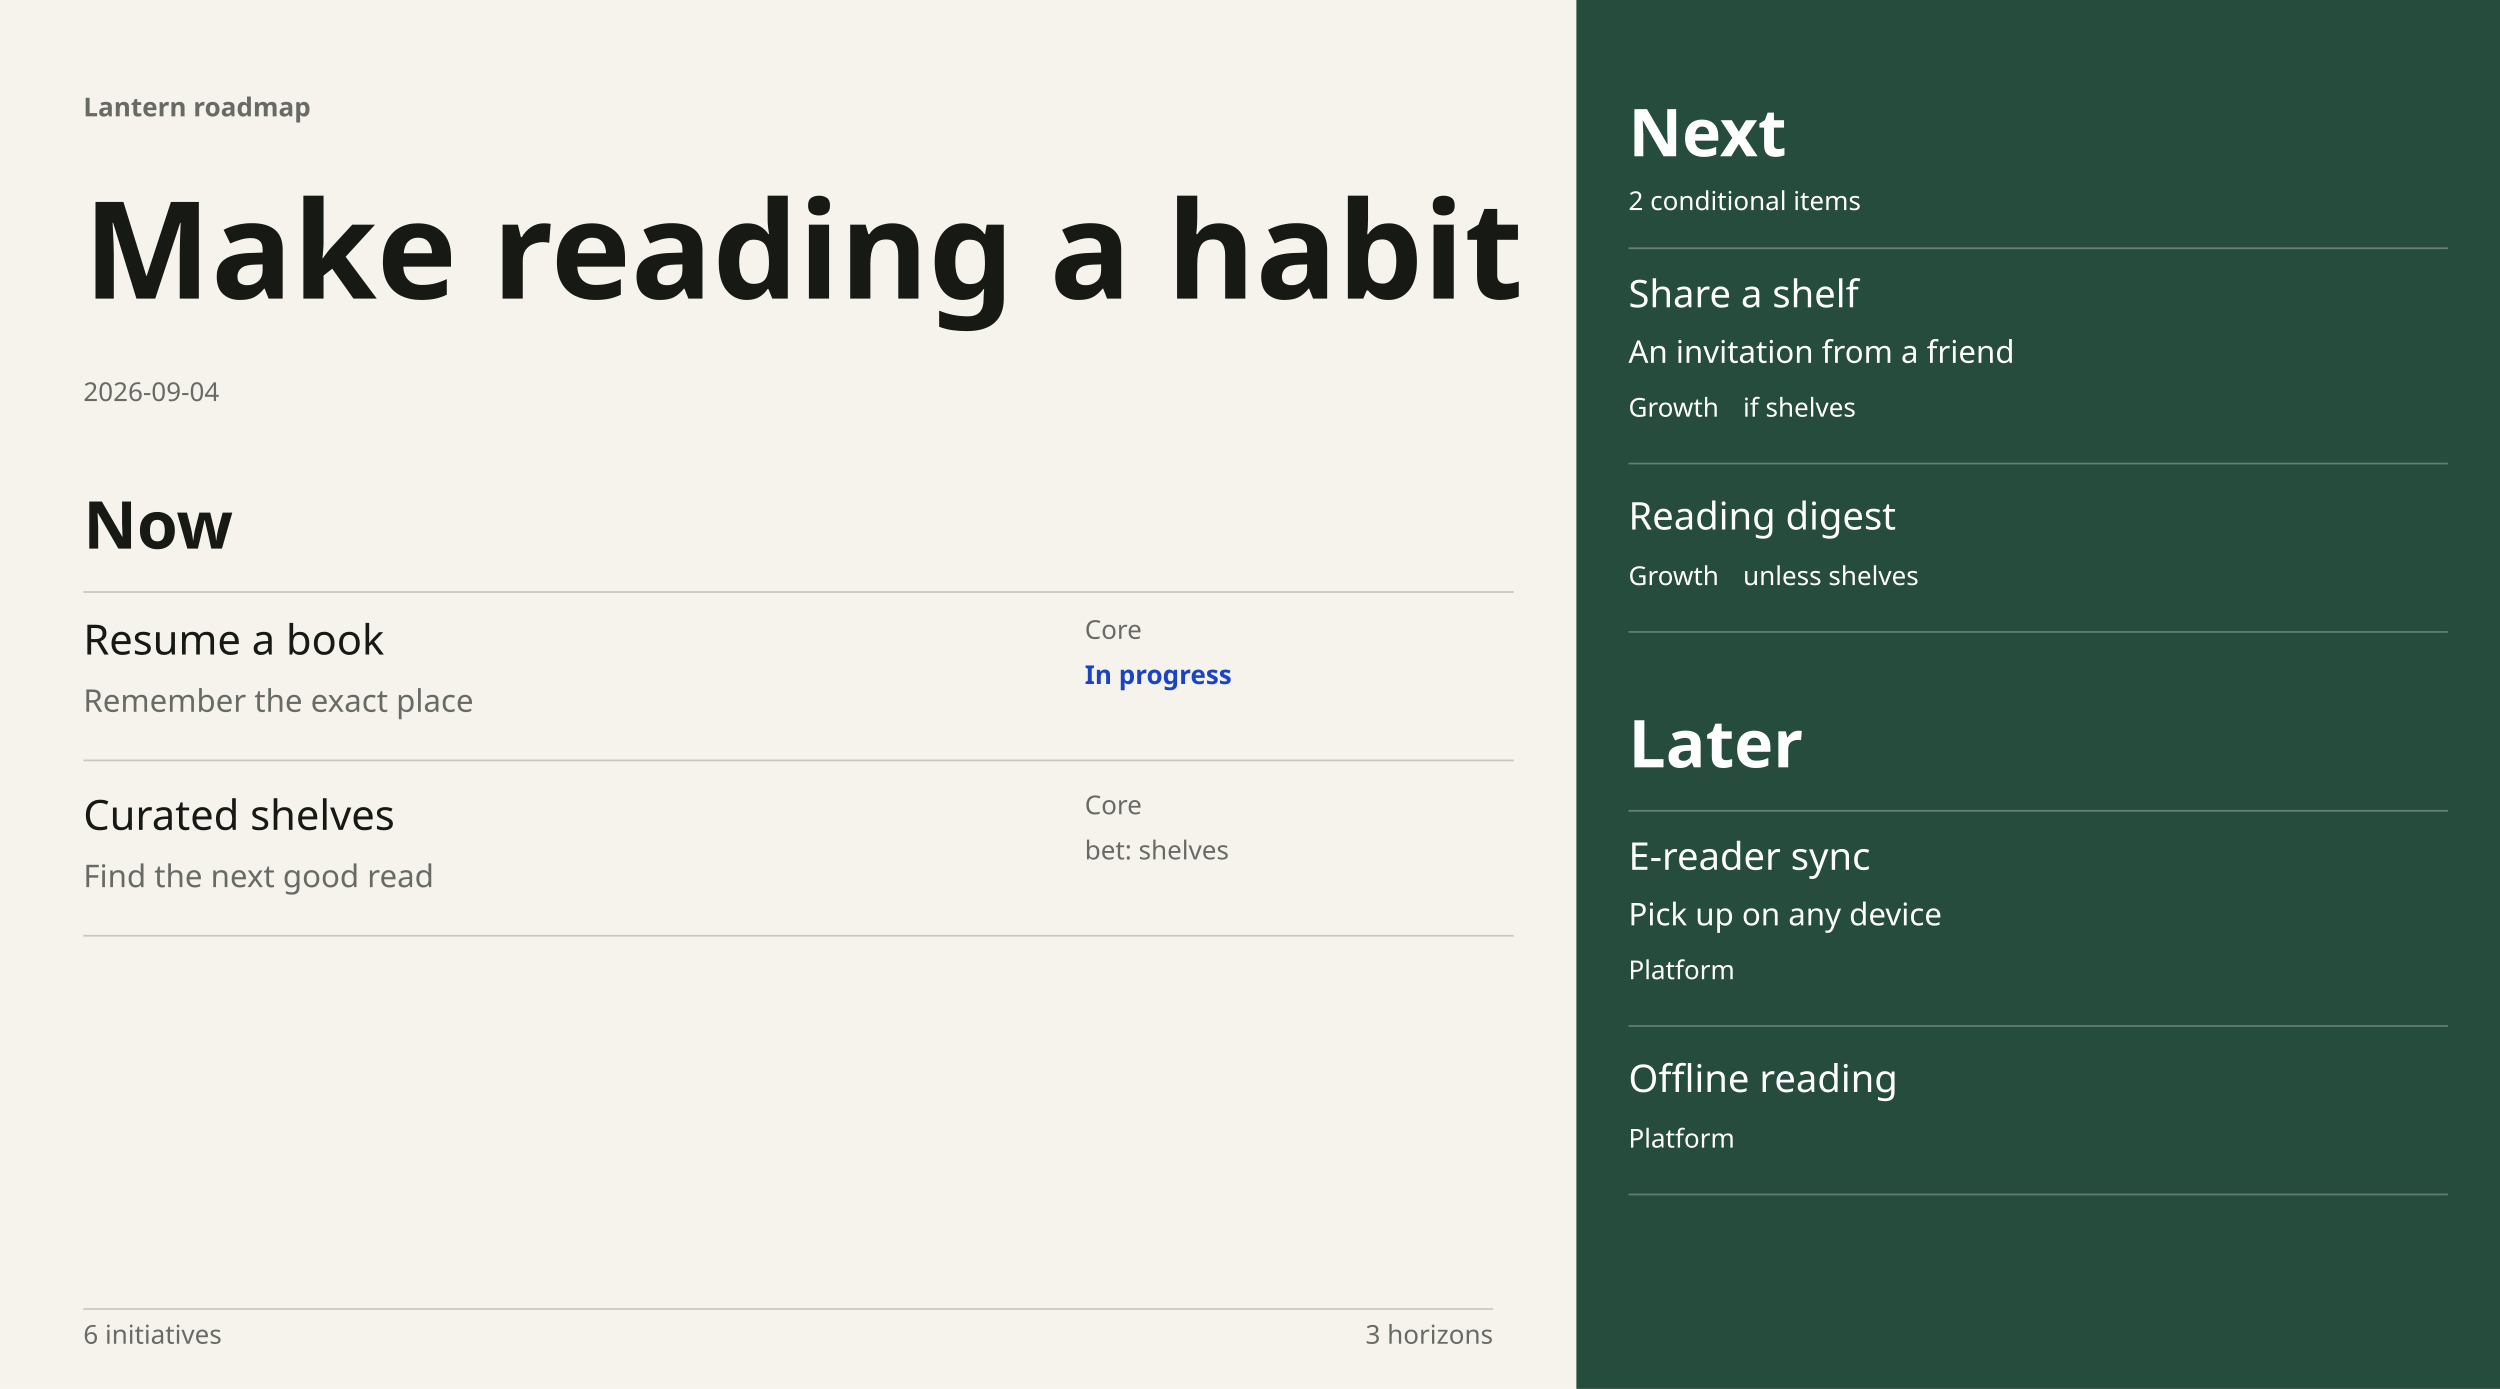
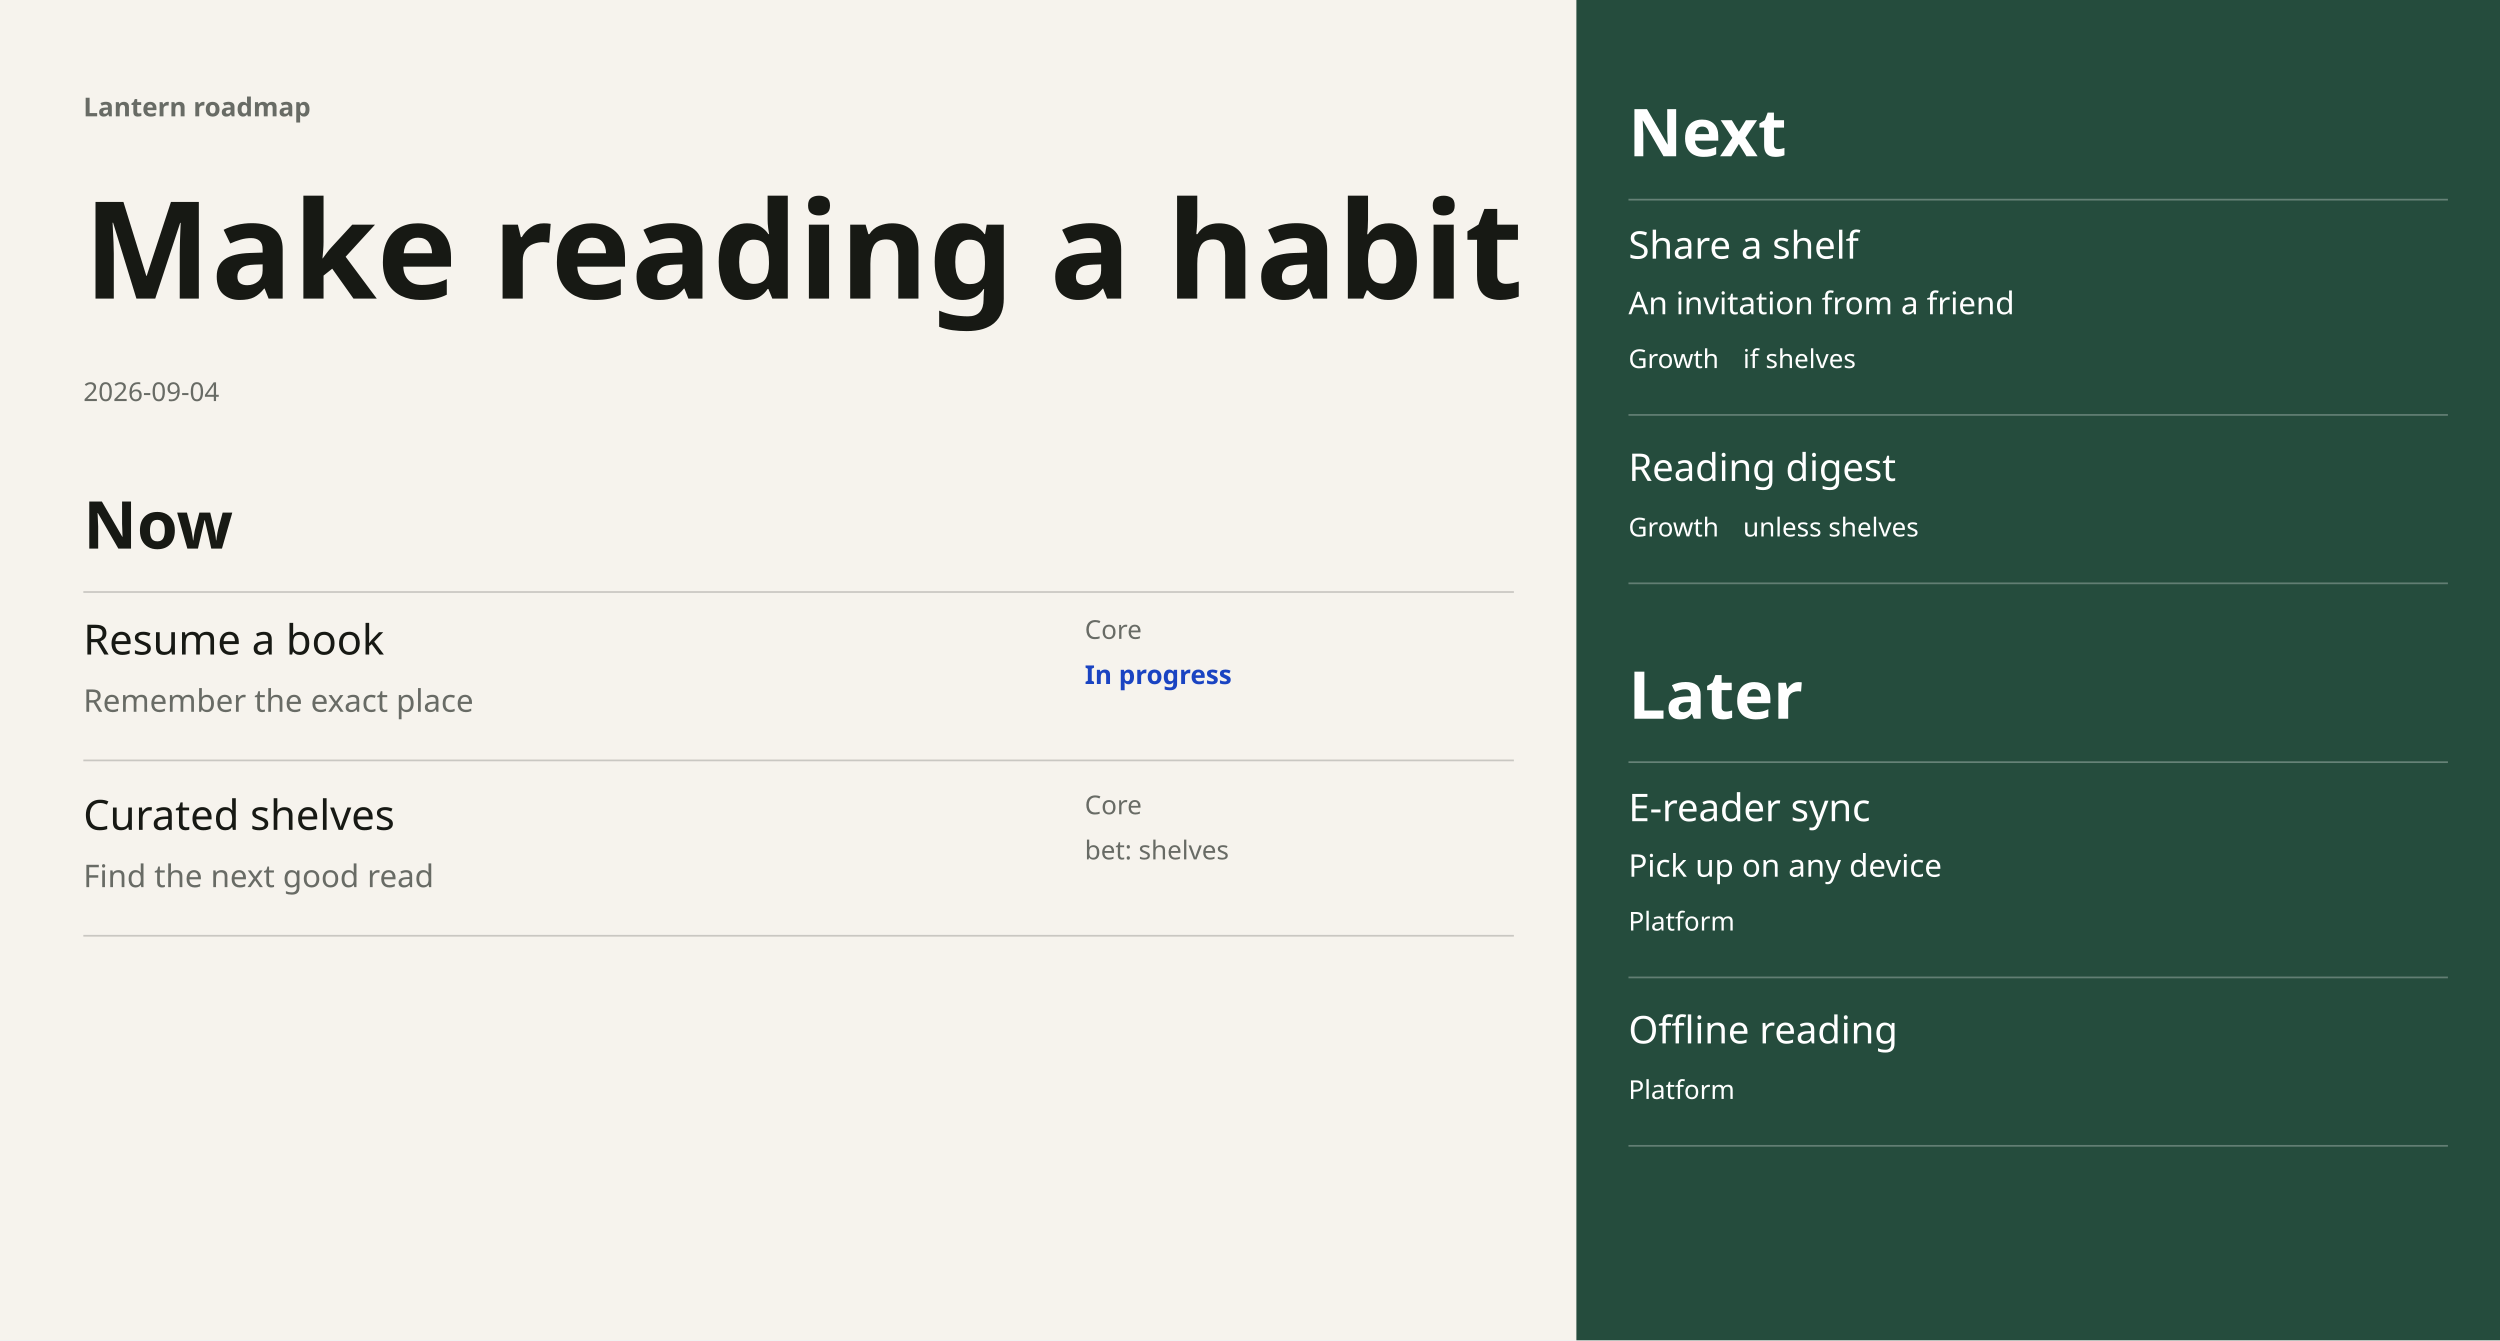
- <svg xmlns="http://www.w3.org/2000/svg" width="1440" height="800" viewBox="0 0 1440 800" font-family="DM Sans" data-chapter-layout="focus" data-min-readable-scale="0.7" data-focus-layout="wide">
-   <rect x="0" y="0" width="1440" height="800" fill="#F6F3ED" />
-   <rect x="908" y="0" width="532" height="800" fill="#254C3D" />
+ <svg xmlns="http://www.w3.org/2000/svg" width="1440" height="772" viewBox="0 0 1440 772" font-family="DM Sans" data-chapter-layout="focus" data-min-readable-scale="0.7" data-focus-layout="wide">
+   <rect x="0" y="0" width="1440" height="772" fill="#F6F3ED" />
+   <rect x="908" y="0" width="532" height="772" fill="#254C3D" />
  <text x="48" y="67" font-family="DM Sans" font-size="15" font-weight="600" fill="#686B65">Lantern roadmap</text>
  <text x="48" y="172" font-family="DM Sans" font-size="78" font-weight="700" fill="#171914">Make reading a habit</text>
  <text x="48" y="231" font-family="DM Sans" font-size="15" font-weight="400" fill="#686B65">2026-09-04</text>
  <text x="48" y="316" font-family="DM Sans" font-size="38" font-weight="700" fill="#171914">Now</text>
  <line x1="48" y1="341" x2="872" y2="341" stroke="#c9c7c2" stroke-width="1" />
  <text x="938" y="90" font-family="DM Sans" font-size="38" font-weight="700" fill="#ffffff">Next</text>
-   <text x="938" y="121" font-family="DM Sans" font-size="15" font-weight="400" fill="#ffffff">2 conditional items</text>
-   <line x1="938" y1="143" x2="1410" y2="143" stroke="#668277" stroke-width="1" />
-   <text x="938" y="442" font-family="DM Sans" font-size="38" font-weight="700" fill="#ffffff">Later</text>
-   <line x1="938" y1="467" x2="1410" y2="467" stroke="#668277" stroke-width="1" />
+   <line x1="938" y1="115" x2="1410" y2="115" stroke="#668277" stroke-width="1" />
+   <text x="938" y="414" font-family="DM Sans" font-size="38" font-weight="700" fill="#ffffff">Later</text>
+   <line x1="938" y1="439" x2="1410" y2="439" stroke="#668277" stroke-width="1" />
  <g data-key="resume a book" data-item-title="Resume a book" data-world-state="live">
    <rect x="48" y="353" width="824" height="85" fill="transparent" />
    <text x="48" y="377" font-family="DM Sans" font-size="24" font-weight="500" fill="#171914">Resume a book</text>
    <text x="48" y="410" font-family="DM Sans" font-size="18" font-weight="400" fill="#686B65">Remember the exact place</text>
    <text x="624.8" y="368" font-family="DM Sans" font-size="15" font-weight="400" fill="#686B65">Core</text>
    <text x="624.8" y="394" font-family="DM Sans" font-size="15" font-weight="600" fill="#1A44C2">In progress</text>
    <line x1="48" y1="438" x2="872" y2="438" stroke="#c9c7c2" stroke-width="1" />
  </g>
  <g data-key="curated shelves" data-item-title="Curated shelves" data-world-state="live">
    <rect x="48" y="454" width="824" height="85" fill="transparent" />
    <text x="48" y="478" font-family="DM Sans" font-size="24" font-weight="500" fill="#171914">Curated shelves</text>
    <text x="48" y="511" font-family="DM Sans" font-size="18" font-weight="400" fill="#686B65">Find the next good read</text>
    <text x="624.8" y="469" font-family="DM Sans" font-size="15" font-weight="400" fill="#686B65">Core</text>
    <text x="624.8" y="495" font-family="DM Sans" font-size="15" font-weight="400" fill="#686B65">bet: shelves</text>
    <line x1="48" y1="539" x2="872" y2="539" stroke="#c9c7c2" stroke-width="1" />
  </g>
  <g data-key="share a shelf" data-item-title="Share a shelf" data-world-state="cond">
-     <rect x="938" y="155" width="472" height="112" fill="transparent" />
-     <text x="938" y="177" font-family="DM Sans" font-size="22" font-weight="500" fill="#ffffff">Share a shelf</text>
-     <text x="938" y="209" font-family="DM Sans" font-size="18" font-weight="400" fill="#ffffff">An invitation from a friend</text>
-     <text x="938" y="240" font-family="DM Sans" font-size="15" font-weight="400" fill="#ffffff">Growth</text>
-     <text x="1004" y="240" font-family="DM Sans" font-size="15" font-weight="400" fill="#ffffff">if shelves</text>
-     <line x1="938" y1="267" x2="1410" y2="267" stroke="#627e73" stroke-width="1" />
+     <rect x="938" y="127" width="472" height="112" fill="transparent" />
+     <text x="938" y="149" font-family="DM Sans" font-size="22" font-weight="500" fill="#ffffff">Share a shelf</text>
+     <text x="938" y="181" font-family="DM Sans" font-size="18" font-weight="400" fill="#ffffff">An invitation from a friend</text>
+     <text x="938" y="212" font-family="DM Sans" font-size="15" font-weight="400" fill="#ffffff">Growth</text>
+     <text x="1004" y="212" font-family="DM Sans" font-size="15" font-weight="400" fill="#ffffff">if shelves</text>
+     <line x1="938" y1="239" x2="1410" y2="239" stroke="#627e73" stroke-width="1" />
  </g>
  <g data-key="reading digest" data-item-title="Reading digest" data-world-state="cond">
-     <rect x="938" y="283" width="472" height="81" fill="transparent" />
-     <text x="938" y="305" font-family="DM Sans" font-size="22" font-weight="500" fill="#ffffff">Reading digest</text>
-     <text x="938" y="337" font-family="DM Sans" font-size="15" font-weight="400" fill="#ffffff">Growth</text>
-     <text x="1004" y="337" font-family="DM Sans" font-size="15" font-weight="400" fill="#ffffff">unless shelves</text>
-     <line x1="938" y1="364" x2="1410" y2="364" stroke="#627e73" stroke-width="1" />
+     <rect x="938" y="255" width="472" height="81" fill="transparent" />
+     <text x="938" y="277" font-family="DM Sans" font-size="22" font-weight="500" fill="#ffffff">Reading digest</text>
+     <text x="938" y="309" font-family="DM Sans" font-size="15" font-weight="400" fill="#ffffff">Growth</text>
+     <text x="1004" y="309" font-family="DM Sans" font-size="15" font-weight="400" fill="#ffffff">unless shelves</text>
+     <line x1="938" y1="336" x2="1410" y2="336" stroke="#627e73" stroke-width="1" />
  </g>
  <g data-key="e-reader sync" data-item-title="E-reader sync" data-world-state="live">
-     <rect x="938" y="479" width="472" height="112" fill="transparent" />
-     <text x="938" y="501" font-family="DM Sans" font-size="22" font-weight="500" fill="#ffffff">E-reader sync</text>
-     <text x="938" y="533" font-family="DM Sans" font-size="18" font-weight="400" fill="#ffffff">Pick up on any device</text>
-     <text x="938" y="564" font-family="DM Sans" font-size="15" font-weight="400" fill="#ffffff">Platform</text>
-     <line x1="938" y1="591" x2="1410" y2="591" stroke="#627e73" stroke-width="1" />
+     <rect x="938" y="451" width="472" height="112" fill="transparent" />
+     <text x="938" y="473" font-family="DM Sans" font-size="22" font-weight="500" fill="#ffffff">E-reader sync</text>
+     <text x="938" y="505" font-family="DM Sans" font-size="18" font-weight="400" fill="#ffffff">Pick up on any device</text>
+     <text x="938" y="536" font-family="DM Sans" font-size="15" font-weight="400" fill="#ffffff">Platform</text>
+     <line x1="938" y1="563" x2="1410" y2="563" stroke="#627e73" stroke-width="1" />
  </g>
  <g data-key="offline reading" data-item-title="Offline reading" data-world-state="live">
-     <rect x="938" y="607" width="472" height="81" fill="transparent" />
-     <text x="938" y="629" font-family="DM Sans" font-size="22" font-weight="500" fill="#ffffff">Offline reading</text>
-     <text x="938" y="661" font-family="DM Sans" font-size="15" font-weight="400" fill="#ffffff">Platform</text>
-     <line x1="938" y1="688" x2="1410" y2="688" stroke="#627e73" stroke-width="1" />
+     <rect x="938" y="579" width="472" height="81" fill="transparent" />
+     <text x="938" y="601" font-family="DM Sans" font-size="22" font-weight="500" fill="#ffffff">Offline reading</text>
+     <text x="938" y="633" font-family="DM Sans" font-size="15" font-weight="400" fill="#ffffff">Platform</text>
+     <line x1="938" y1="660" x2="1410" y2="660" stroke="#627e73" stroke-width="1" />
  </g>
-   <line x1="48" y1="754" x2="860" y2="754" stroke="#c9c7c2" stroke-width="1" />
-   <text x="48" y="774" font-family="DM Sans" font-size="15" font-weight="400" fill="#686B65">6 initiatives</text>
-   <text x="860" y="774" font-family="DM Sans" font-size="15" fill="#686B65" text-anchor="end">3 horizons</text>
</svg>
